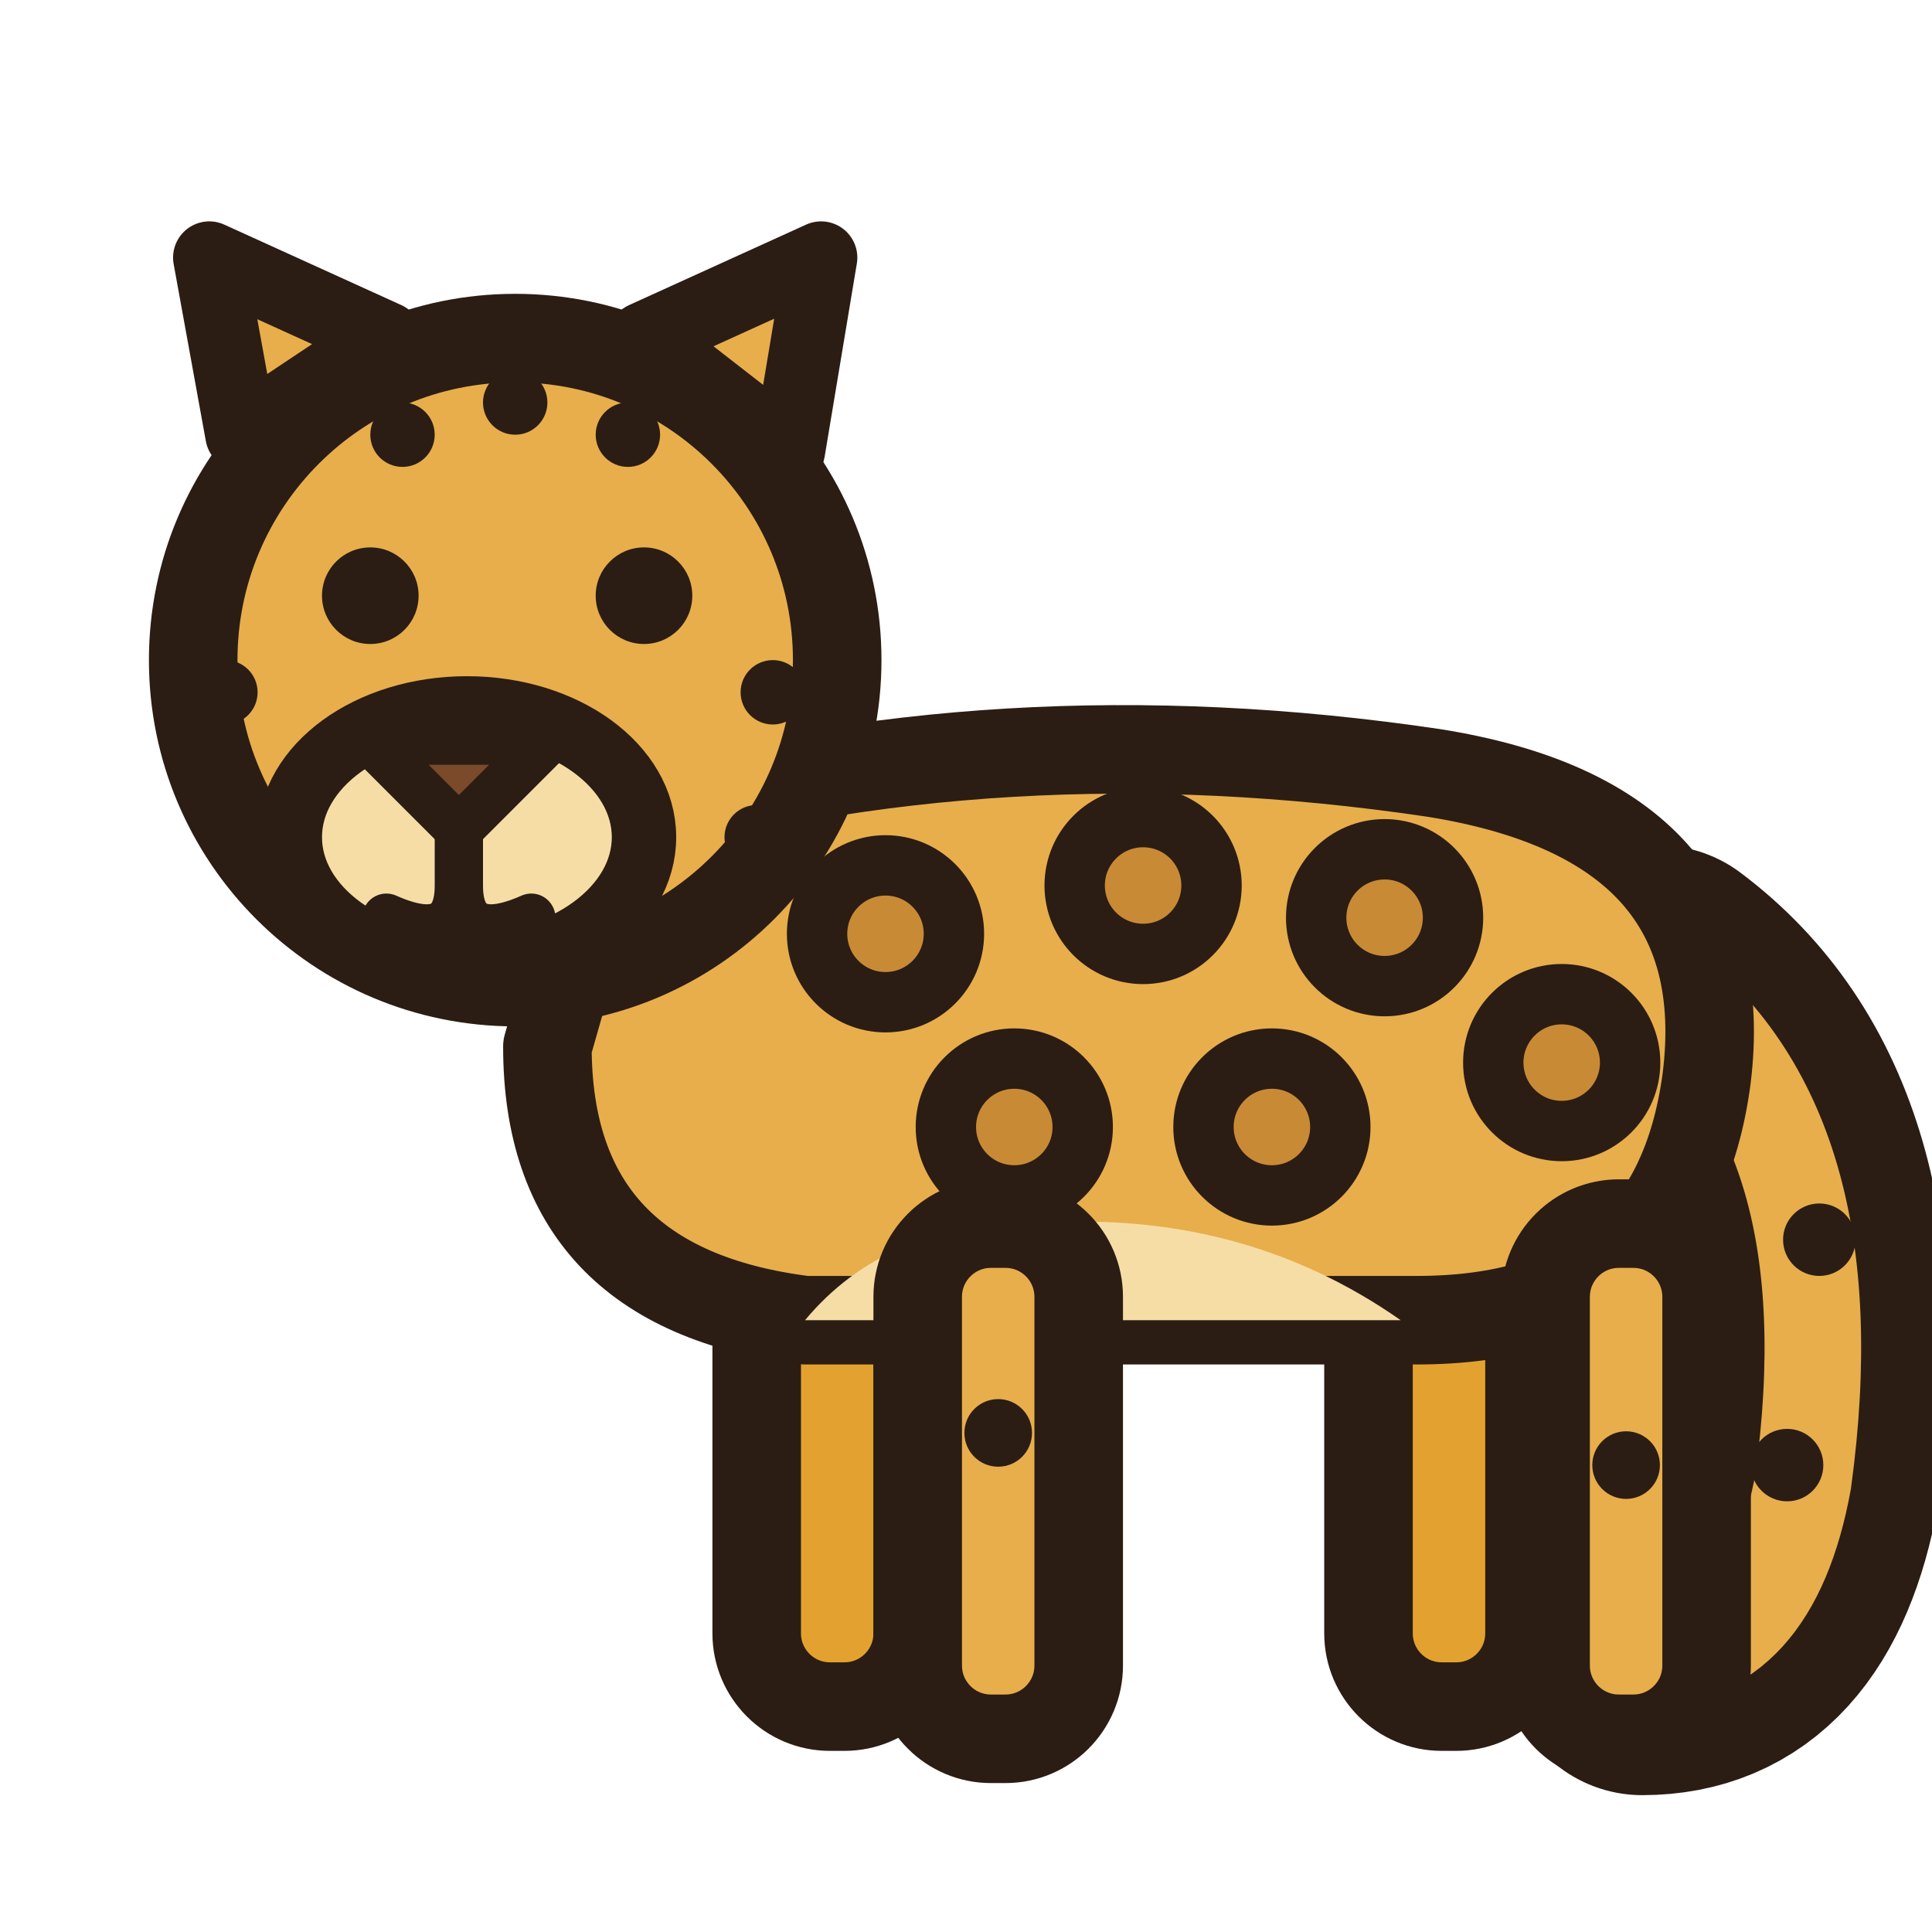
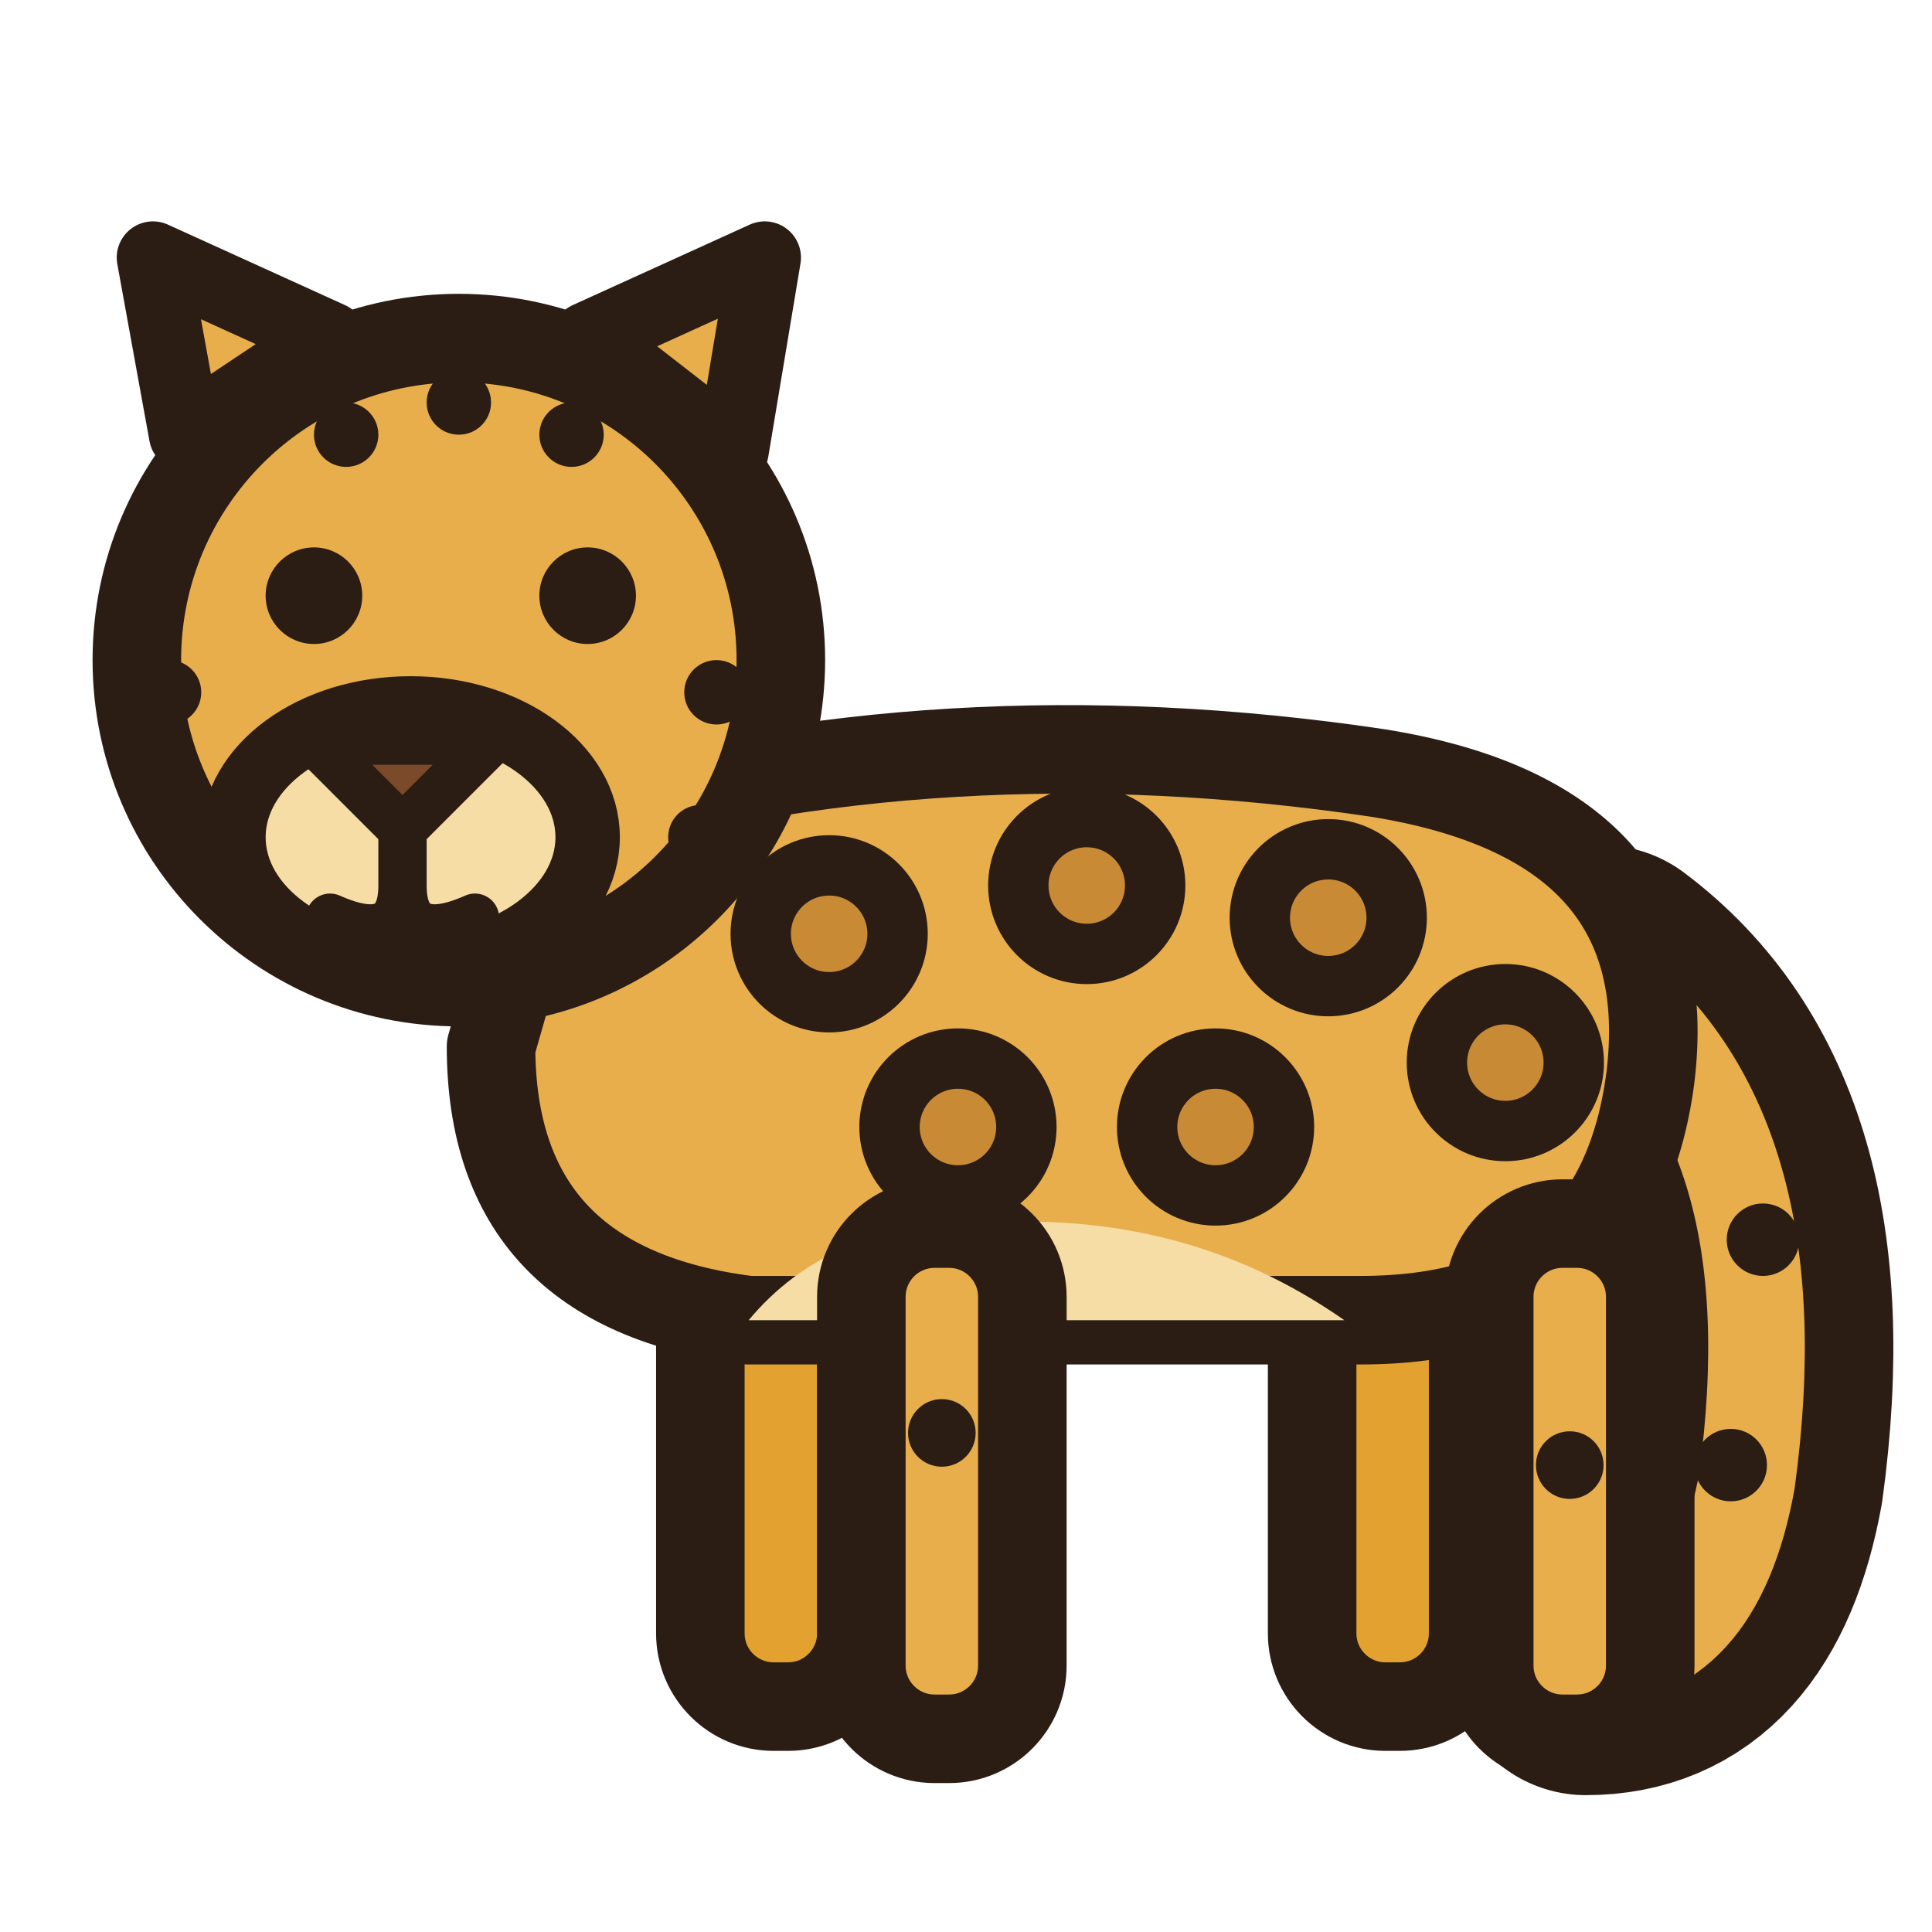
<svg xmlns="http://www.w3.org/2000/svg" width="24" height="24" viewBox="0 0 24 24" fill="none" stroke="currentColor" stroke-width="1.75" stroke-linecap="round" stroke-linejoin="round" class="afroicon afroicon-emoji-leopard afroicon-fill">
-   <rect x="17" y="15" width="2" height="6.2" rx="0.91" fill="#E3A22F" stroke="#2B1D14" stroke-width="1.1" />
-   <rect x="9.4" y="15" width="2" height="6.2" rx="0.91" fill="#E3A22F" stroke="#2B1D14" stroke-width="1.1" />
-   <path d="M20.6 12.2Q23 14 22.4 18.4Q22 20.6 20.4 20.6" fill="none" stroke="#2B1D14" stroke-width="3.4" />
-   <path d="M20.6 12.2Q23 14 22.4 18.4Q22 20.6 20.4 20.6" fill="none" stroke="#E8AE4C" stroke-width="1.2" />
-   <circle cx="22.6" cy="15.4" r="0.45" fill="#2B1D14" stroke="none" />
-   <circle cx="22.2" cy="18.2" r="0.45" fill="#2B1D14" stroke="none" />
-   <path d="M20 20.6Q20.4 21.2 20.8 20.4Z" fill="#2B1D14" stroke="#2B1D14" stroke-width="1.2" />
-   <path d="M7.6 10.2Q12.4 8.8 17.8 9.6Q21.6 10.2 21.2 13.4Q20.8 16.4 17.6 16.4H10Q6.8 16 6.8 13Z" fill="#E8AE4C" stroke="#2B1D14" stroke-width="1.1" />
-   <path d="M10 16.4H17.4Q15.4 15 12.8 15.2Q11 15.2 10 16.4Z" fill="#F6DDA6" stroke="none" />
-   <circle cx="11" cy="11.6" r="0.85" fill="#C98A35" stroke="#2B1D14" stroke-width="0.75" />
-   <circle cx="14.2" cy="11" r="0.85" fill="#C98A35" stroke="#2B1D14" stroke-width="0.75" />
-   <circle cx="17.2" cy="11.4" r="0.85" fill="#C98A35" stroke="#2B1D14" stroke-width="0.75" />
-   <circle cx="19.4" cy="13.2" r="0.85" fill="#C98A35" stroke="#2B1D14" stroke-width="0.75" />
-   <circle cx="12.6" cy="14" r="0.85" fill="#C98A35" stroke="#2B1D14" stroke-width="0.75" />
-   <circle cx="15.8" cy="14" r="0.85" fill="#C98A35" stroke="#2B1D14" stroke-width="0.75" />
-   <rect x="19.2" y="15.2" width="2" height="6.4" rx="0.91" fill="#E8AE4C" stroke="#2B1D14" stroke-width="1.1" />
-   <rect x="11.4" y="15.2" width="2" height="6.4" rx="0.91" fill="#E8AE4C" stroke="#2B1D14" stroke-width="1.1" />
-   <circle cx="20.2" cy="18.2" r="0.42" fill="#2B1D14" stroke="none" />
-   <circle cx="12.4" cy="17.8" r="0.42" fill="#2B1D14" stroke="none" />
-   <path d="M3 5.4L2.6 3.2L4.8 4.2Z" fill="#E8AE4C" stroke="#2B1D14" stroke-width="0.9" />
-   <path d="M8 4.2L10.2 3.2L9.8 5.6Z" fill="#E8AE4C" stroke="#2B1D14" stroke-width="0.9" />
-   <circle cx="6.4" cy="8.2" r="4" fill="#E8AE4C" stroke="#2B1D14" stroke-width="1.1" />
-   <ellipse cx="5.8" cy="10.4" rx="2.2" ry="1.6" fill="#F6DDA6" stroke="#2B1D14" stroke-width="0.8" />
-   <path d="M4.6 9.2H6.8L5.7 10.3Z" fill="#7A4A2A" stroke="#2B1D14" stroke-width="0.6" />
-   <path d="M5.7 10.3V11M4.8 11.4Q5.7 11.8 5.7 11Q5.7 11.8 6.6 11.4" fill="none" stroke="#2B1D14" stroke-width="0.6" />
-   <circle cx="4.6" cy="7.4" r="0.6" fill="#2B1D14" stroke="none" />
-   <circle cx="8" cy="7.4" r="0.6" fill="#2B1D14" stroke="none" />
-   <circle cx="6.4" cy="5" r="0.4" fill="#2B1D14" stroke="none" />
-   <circle cx="5" cy="5.4" r="0.4" fill="#2B1D14" stroke="none" />
-   <circle cx="7.8" cy="5.4" r="0.4" fill="#2B1D14" stroke="none" />
-   <circle cx="9.6" cy="8.6" r="0.4" fill="#2B1D14" stroke="none" />
-   <circle cx="9.4" cy="10.4" r="0.4" fill="#2B1D14" stroke="none" />
-   <circle cx="2.8" cy="8.6" r="0.4" fill="#2B1D14" stroke="none" />
+   <g transform="translate(11.3 12) scale(1) translate(-12 -12)">
+     <rect x="17" y="15" width="2" height="6.2" rx="0.91" fill="#E3A22F" stroke="#2B1D14" stroke-width="1.1" />
+     <rect x="9.4" y="15" width="2" height="6.2" rx="0.91" fill="#E3A22F" stroke="#2B1D14" stroke-width="1.1" />
+     <path d="M20.6 12.2Q23 14 22.4 18.4Q22 20.6 20.4 20.6" fill="none" stroke="#2B1D14" stroke-width="3.4" />
+     <path d="M20.6 12.2Q23 14 22.4 18.4Q22 20.6 20.4 20.6" fill="none" stroke="#E8AE4C" stroke-width="1.2" />
+     <circle cx="22.6" cy="15.4" r="0.45" fill="#2B1D14" stroke="none" />
+     <circle cx="22.2" cy="18.2" r="0.45" fill="#2B1D14" stroke="none" />
+     <path d="M20 20.6Q20.4 21.2 20.8 20.4Z" fill="#2B1D14" stroke="#2B1D14" stroke-width="1.2" />
+     <path d="M7.6 10.2Q12.4 8.8 17.8 9.6Q21.6 10.2 21.2 13.4Q20.8 16.4 17.6 16.4H10Q6.8 16 6.8 13Z" fill="#E8AE4C" stroke="#2B1D14" stroke-width="1.1" />
+     <path d="M10 16.4H17.4Q15.4 15 12.8 15.2Q11 15.2 10 16.4Z" fill="#F6DDA6" stroke="none" />
+     <circle cx="11" cy="11.6" r="0.85" fill="#C98A35" stroke="#2B1D14" stroke-width="0.75" />
+     <circle cx="14.2" cy="11" r="0.85" fill="#C98A35" stroke="#2B1D14" stroke-width="0.75" />
+     <circle cx="17.2" cy="11.4" r="0.85" fill="#C98A35" stroke="#2B1D14" stroke-width="0.75" />
+     <circle cx="19.4" cy="13.2" r="0.85" fill="#C98A35" stroke="#2B1D14" stroke-width="0.75" />
+     <circle cx="12.6" cy="14" r="0.85" fill="#C98A35" stroke="#2B1D14" stroke-width="0.75" />
+     <circle cx="15.8" cy="14" r="0.85" fill="#C98A35" stroke="#2B1D14" stroke-width="0.75" />
+     <rect x="19.2" y="15.2" width="2" height="6.4" rx="0.91" fill="#E8AE4C" stroke="#2B1D14" stroke-width="1.1" />
+     <rect x="11.4" y="15.2" width="2" height="6.4" rx="0.91" fill="#E8AE4C" stroke="#2B1D14" stroke-width="1.1" />
+     <circle cx="20.2" cy="18.2" r="0.42" fill="#2B1D14" stroke="none" />
+     <circle cx="12.4" cy="17.8" r="0.42" fill="#2B1D14" stroke="none" />
+     <path d="M3 5.4L2.6 3.2L4.8 4.2Z" fill="#E8AE4C" stroke="#2B1D14" stroke-width="0.9" />
+     <path d="M8 4.2L10.2 3.2L9.8 5.6Z" fill="#E8AE4C" stroke="#2B1D14" stroke-width="0.9" />
+     <circle cx="6.4" cy="8.2" r="4" fill="#E8AE4C" stroke="#2B1D14" stroke-width="1.1" />
+     <ellipse cx="5.8" cy="10.4" rx="2.2" ry="1.6" fill="#F6DDA6" stroke="#2B1D14" stroke-width="0.8" />
+     <path d="M4.6 9.2H6.8L5.7 10.3Z" fill="#7A4A2A" stroke="#2B1D14" stroke-width="0.6" />
+     <path d="M5.7 10.3V11M4.8 11.4Q5.7 11.8 5.7 11Q5.7 11.8 6.6 11.4" fill="none" stroke="#2B1D14" stroke-width="0.6" />
+     <circle cx="4.6" cy="7.4" r="0.6" fill="#2B1D14" stroke="none" />
+     <circle cx="8" cy="7.4" r="0.6" fill="#2B1D14" stroke="none" />
+     <circle cx="6.4" cy="5" r="0.4" fill="#2B1D14" stroke="none" />
+     <circle cx="5" cy="5.4" r="0.4" fill="#2B1D14" stroke="none" />
+     <circle cx="7.8" cy="5.4" r="0.4" fill="#2B1D14" stroke="none" />
+     <circle cx="9.6" cy="8.6" r="0.4" fill="#2B1D14" stroke="none" />
+     <circle cx="9.4" cy="10.4" r="0.4" fill="#2B1D14" stroke="none" />
+     <circle cx="2.8" cy="8.6" r="0.4" fill="#2B1D14" stroke="none" />
+   </g>
</svg>
